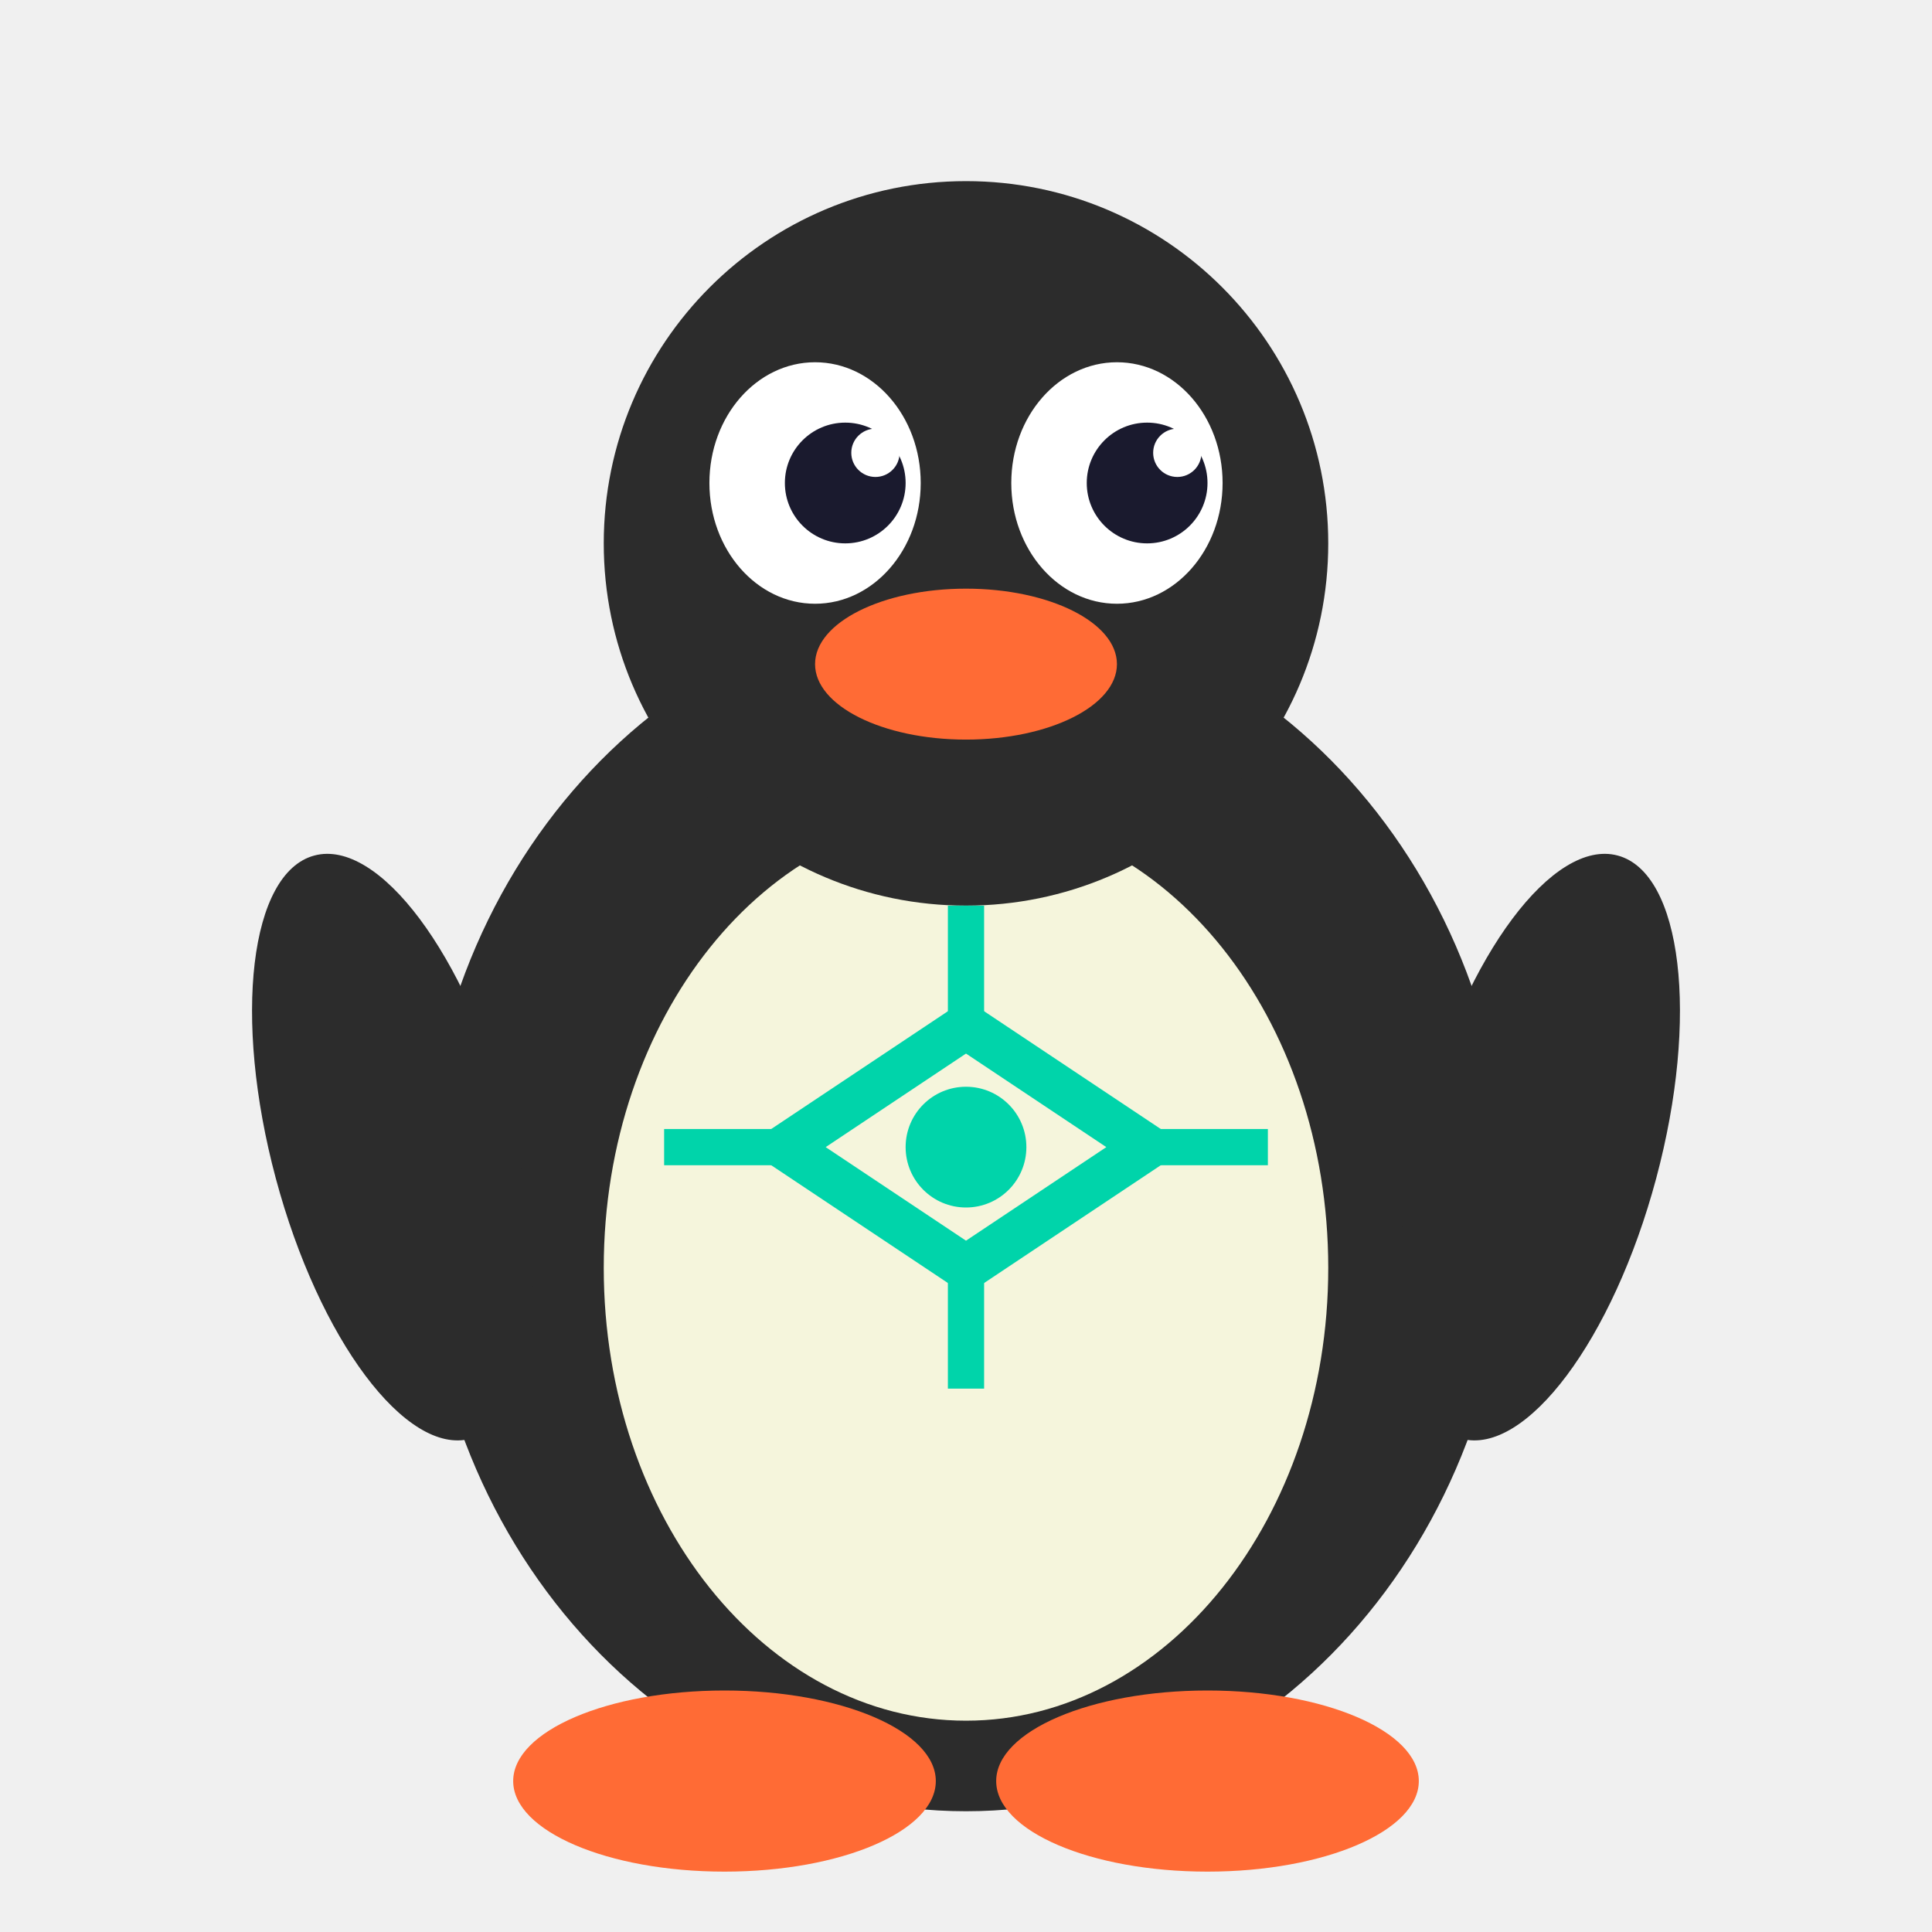
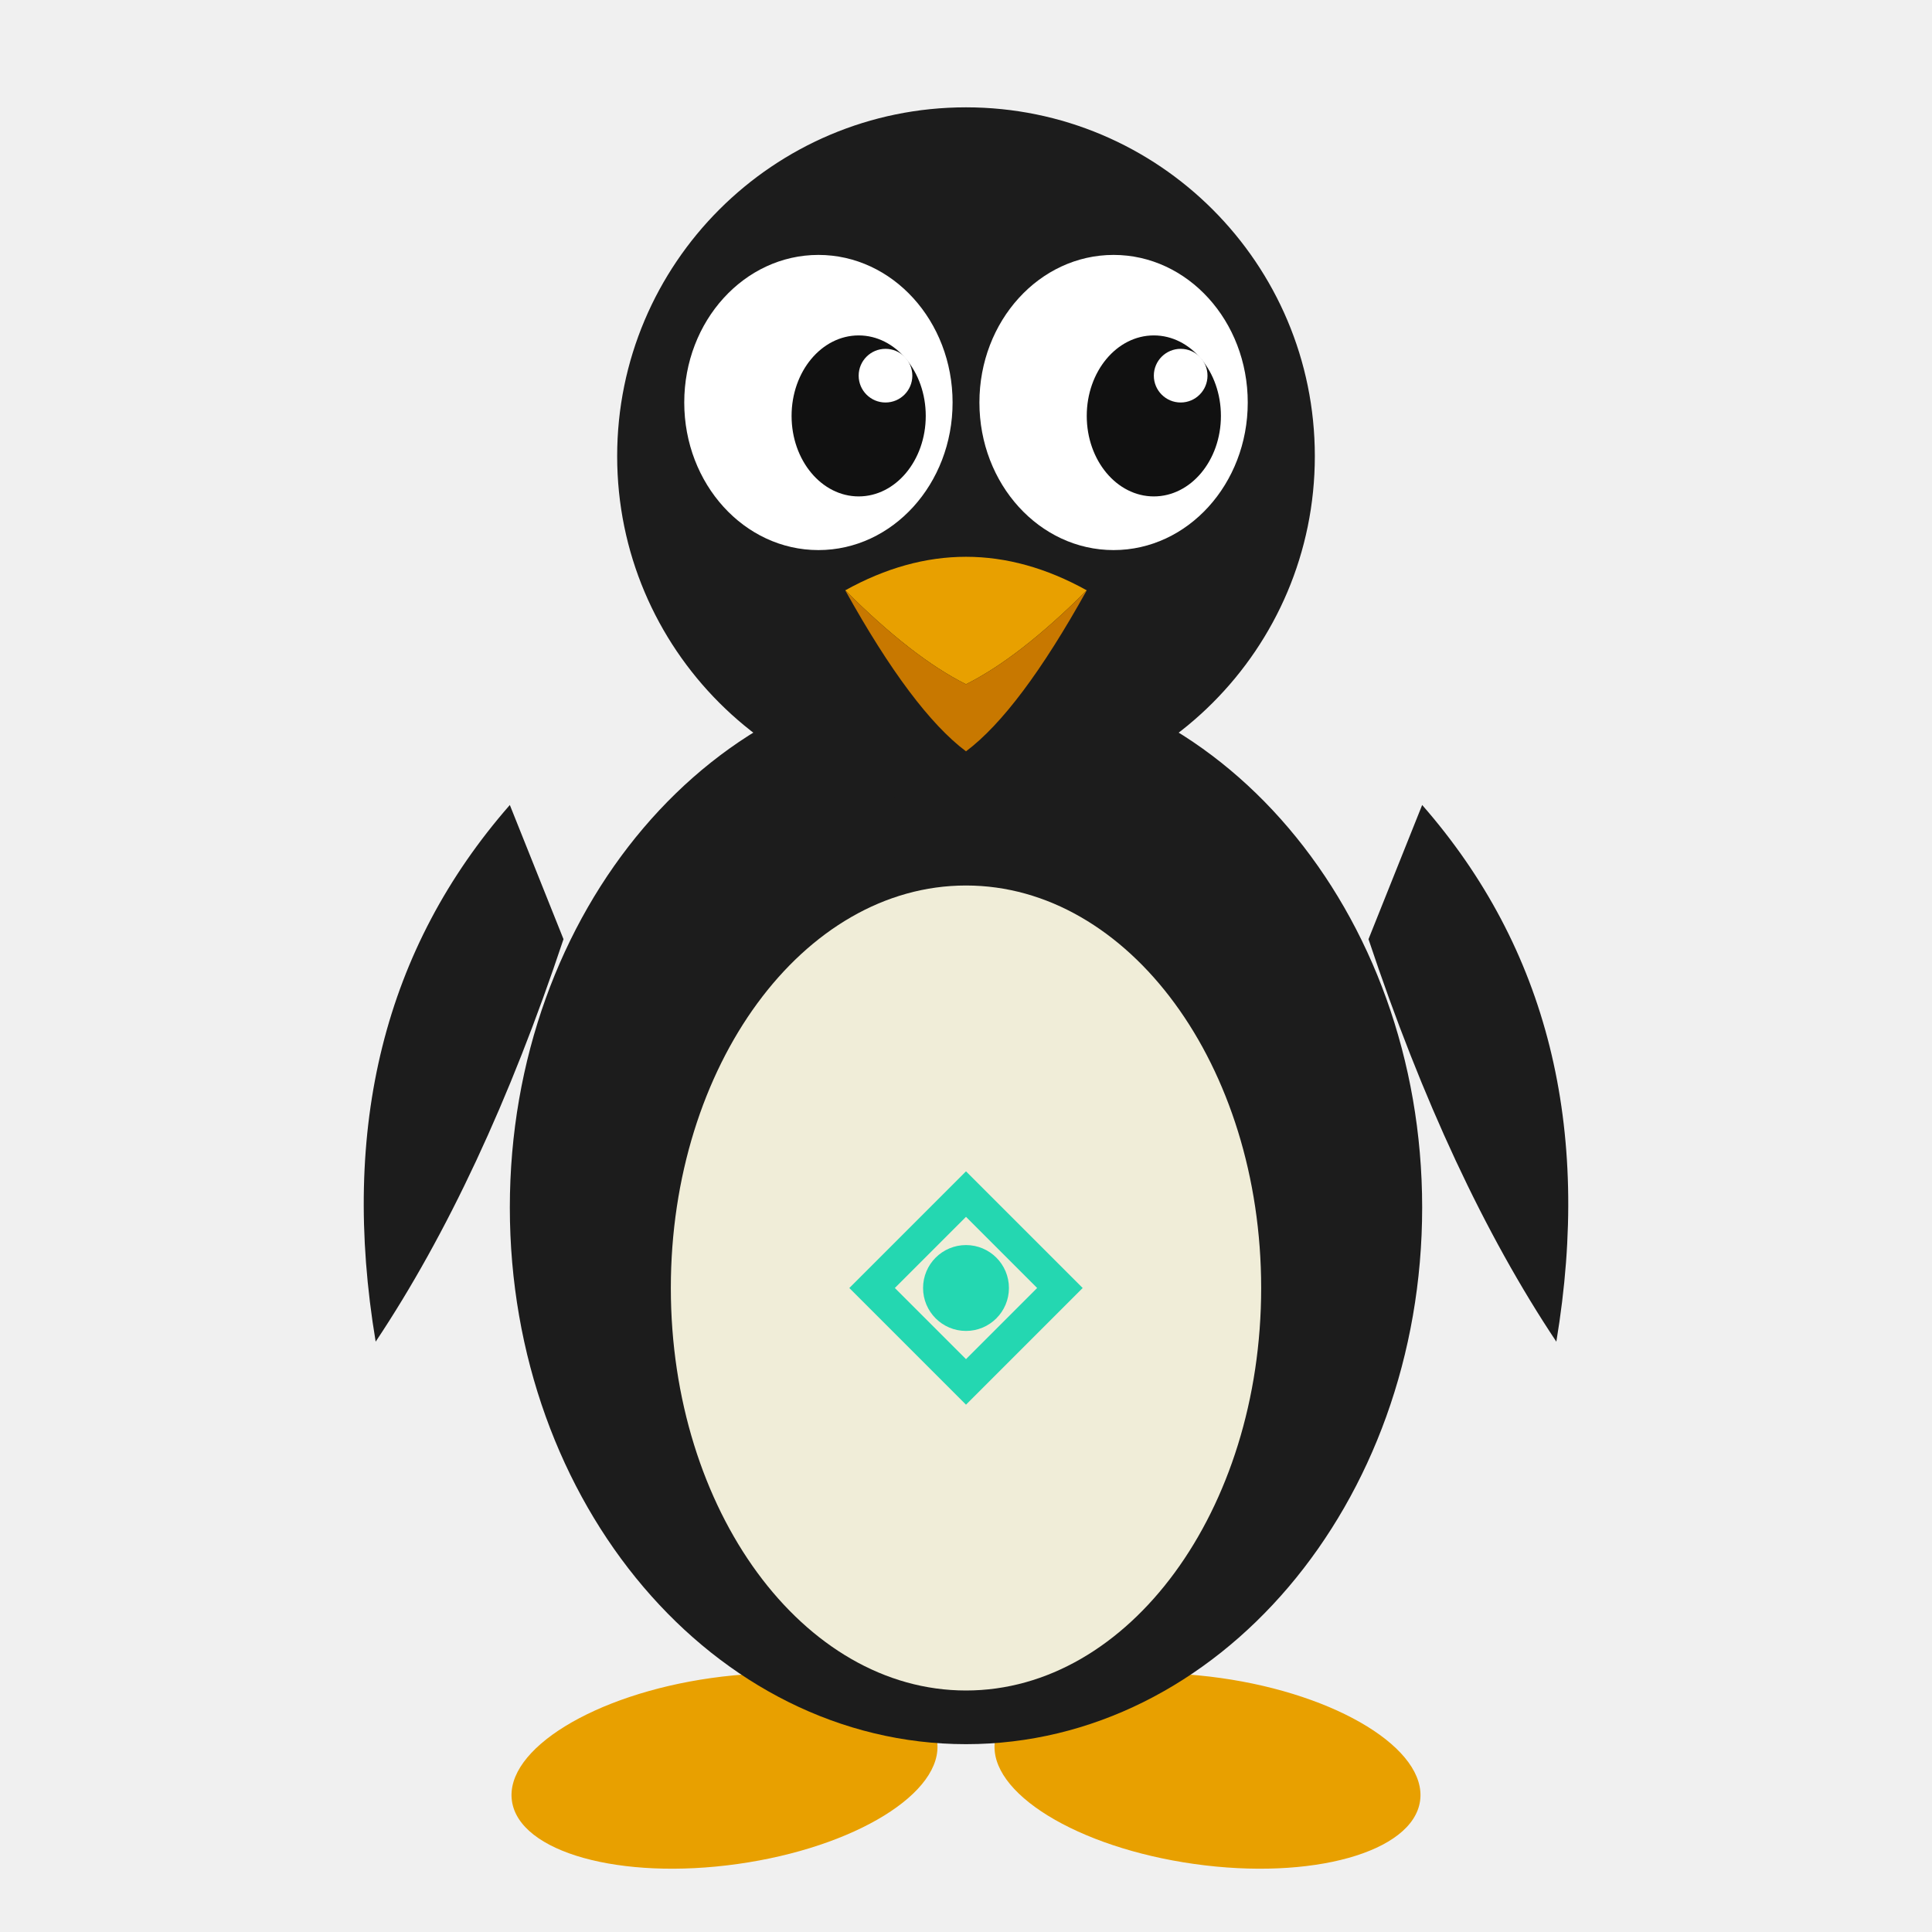
- <svg xmlns="http://www.w3.org/2000/svg" viewBox="0 0 64 64" width="64" height="64">
-   <ellipse cx="32" cy="40" rx="18" ry="20" fill="#2C2C2C" />
-   <ellipse cx="32" cy="42" rx="12" ry="15" fill="#F5F5DC" />
-   <circle cx="32" cy="18" r="12" fill="#2C2C2C" />
-   <ellipse cx="27" cy="16" rx="3.5" ry="4" fill="white" />
-   <ellipse cx="37" cy="16" rx="3.5" ry="4" fill="white" />
-   <circle cx="28" cy="16" r="2" fill="#1A1A2E" />
-   <circle cx="38" cy="16" r="2" fill="#1A1A2E" />
-   <circle cx="29" cy="15" r="0.8" fill="white" />
-   <circle cx="39" cy="15" r="0.8" fill="white" />
-   <ellipse cx="32" cy="22" rx="5" ry="2.5" fill="#FF6B35" />
-   <ellipse cx="24" cy="59" rx="7" ry="3" fill="#FF6B35" />
-   <ellipse cx="40" cy="59" rx="7" ry="3" fill="#FF6B35" />
-   <ellipse cx="13" cy="38" rx="4" ry="10" fill="#2C2C2C" transform="rotate(-15 13 38)" />
-   <ellipse cx="51" cy="38" rx="4" ry="10" fill="#2C2C2C" transform="rotate(15 51 38)" />
-   <path d="M26 38 L32 34 L38 38 L32 42 Z" fill="none" stroke="#00D4AA" stroke-width="1.5" />
-   <circle cx="32" cy="38" r="2" fill="#00D4AA" />
-   <line x1="26" y1="38" x2="22" y2="38" stroke="#00D4AA" stroke-width="1.2" />
-   <line x1="38" y1="38" x2="42" y2="38" stroke="#00D4AA" stroke-width="1.2" />
-   <line x1="32" y1="34" x2="32" y2="30" stroke="#00D4AA" stroke-width="1.2" />
-   <line x1="32" y1="42" x2="32" y2="46" stroke="#00D4AA" stroke-width="1.2" />
+ <svg xmlns="http://www.w3.org/2000/svg" viewBox="0 0 64 72" width="64" height="64">
+   <ellipse cx="23" cy="66" rx="8" ry="3.5" fill="#E8A000" transform="rotate(-8 23 66)" />
+   <ellipse cx="41" cy="66" rx="8" ry="3.5" fill="#E8A000" transform="rotate(8 41 66)" />
+   <ellipse cx="32" cy="45" rx="17" ry="20" fill="#1C1C1C" />
+   <circle cx="32" cy="17" r="13" fill="#1C1C1C" />
+   <path d="M15 30 Q8 38 10 50 Q14 44 17 35 Z" fill="#1C1C1C" />
+   <path d="M49 30 Q56 38 54 50 Q50 44 47 35 Z" fill="#1C1C1C" />
+   <ellipse cx="32" cy="48" rx="11" ry="15" fill="#F0EDD8" />
+   <ellipse cx="26.5" cy="15" rx="5" ry="5.5" fill="white" />
+   <ellipse cx="37.5" cy="15" rx="5" ry="5.5" fill="white" />
+   <ellipse cx="28" cy="15.5" rx="2.5" ry="3" fill="#111" />
+   <ellipse cx="39" cy="15.5" rx="2.5" ry="3" fill="#111" />
+   <circle cx="29" cy="14" r="1" fill="white" />
+   <circle cx="40" cy="14" r="1" fill="white" />
+   <path d="M27.5 22 Q32 19.5 36.5 22 Q34 24.5 32 25.5 Q30 24.5 27.5 22 Z" fill="#E8A000" />
+   <path d="M27.5 22 Q30 24.5 32 25.5 Q34 24.5 36.5 22 Q34 26.5 32 28 Q30 26.5 27.5 22 Z" fill="#C87800" />
+   <path d="M28.5 48 L32 44.5 L35.5 48 L32 51.5 Z" fill="none" stroke="#00D4AA" stroke-width="1.2" opacity="0.85" />
+   <circle cx="32" cy="48" r="1.6" fill="#00D4AA" opacity="0.85" />
</svg>
